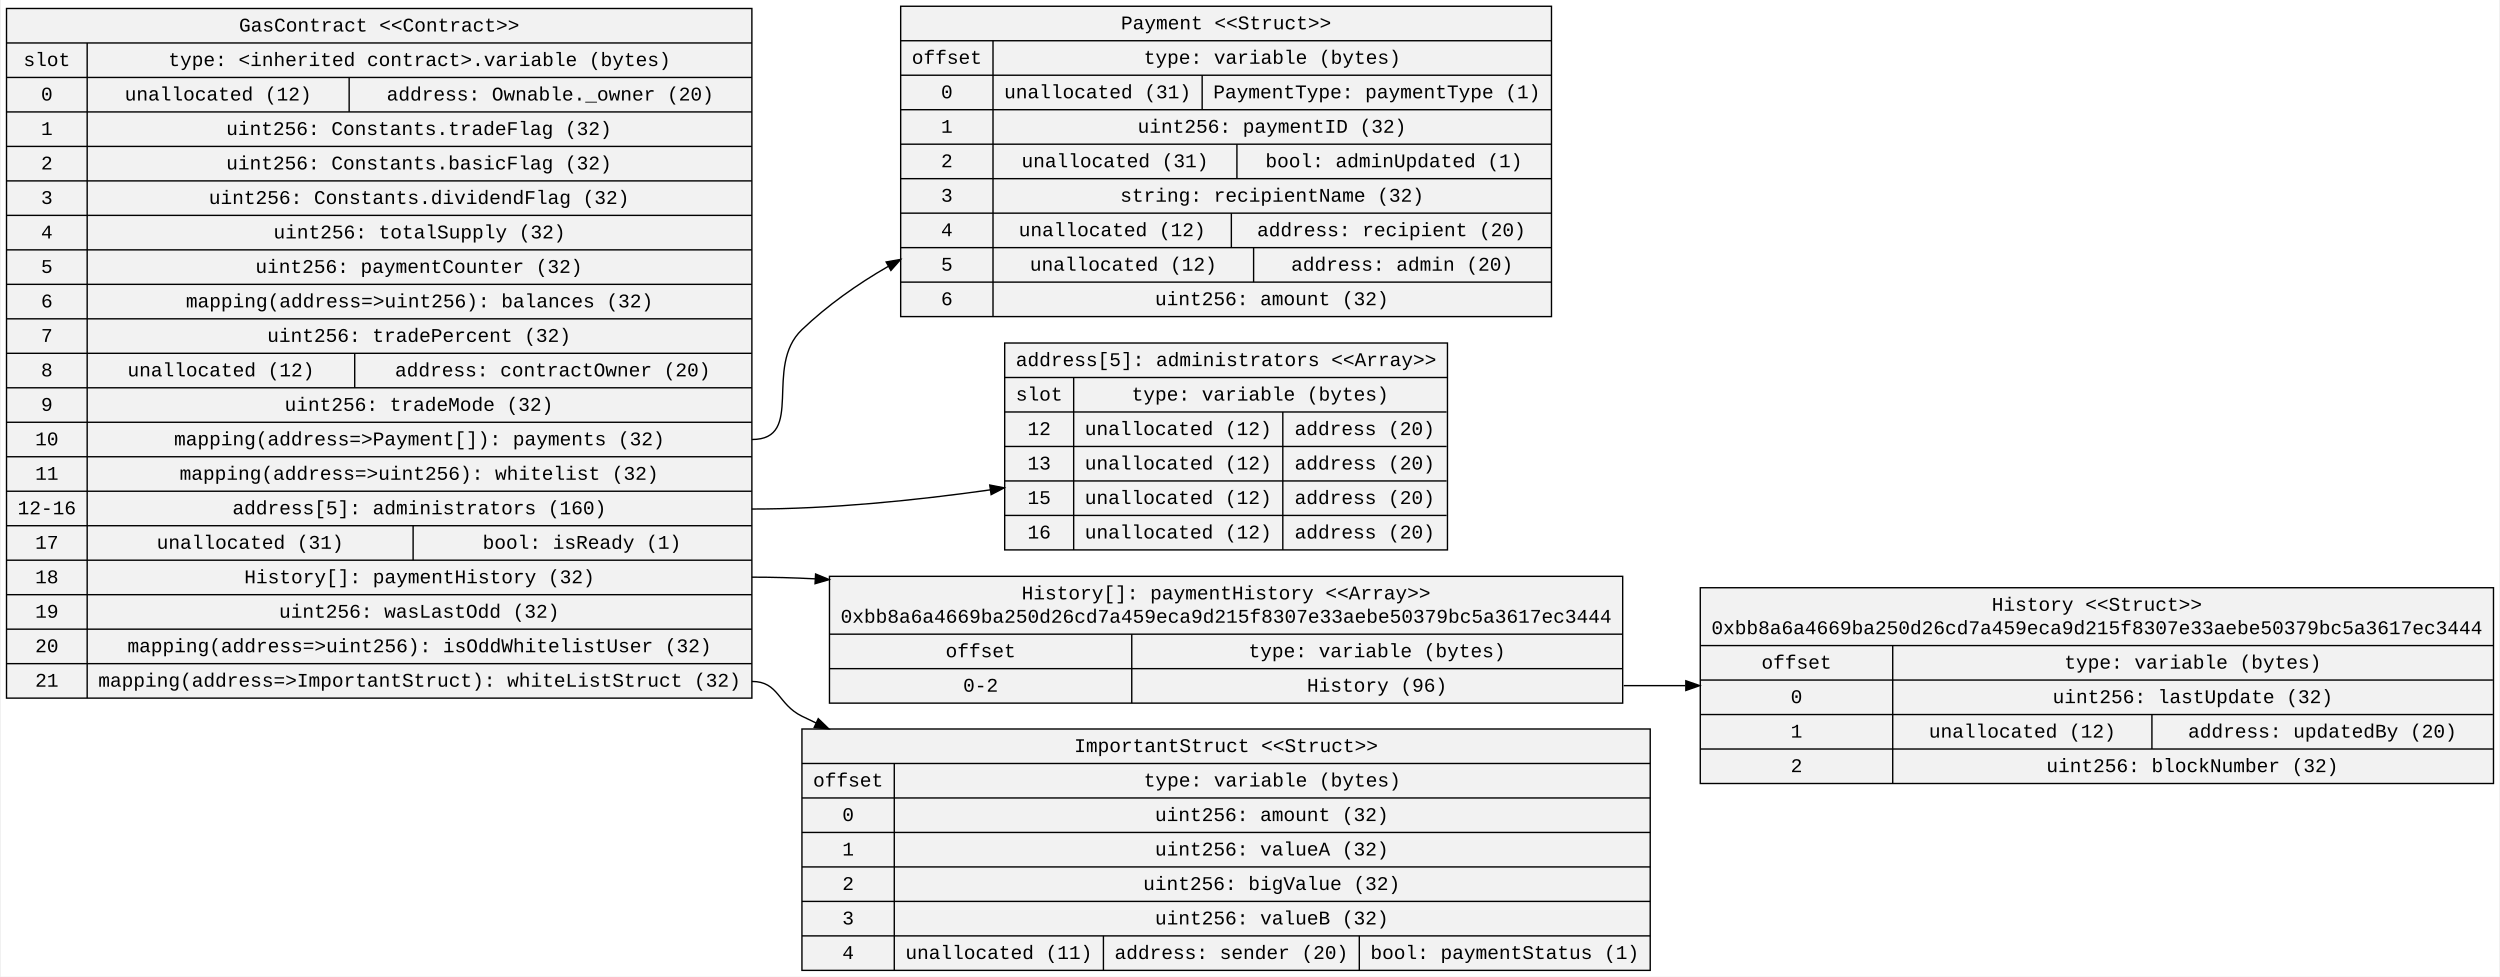
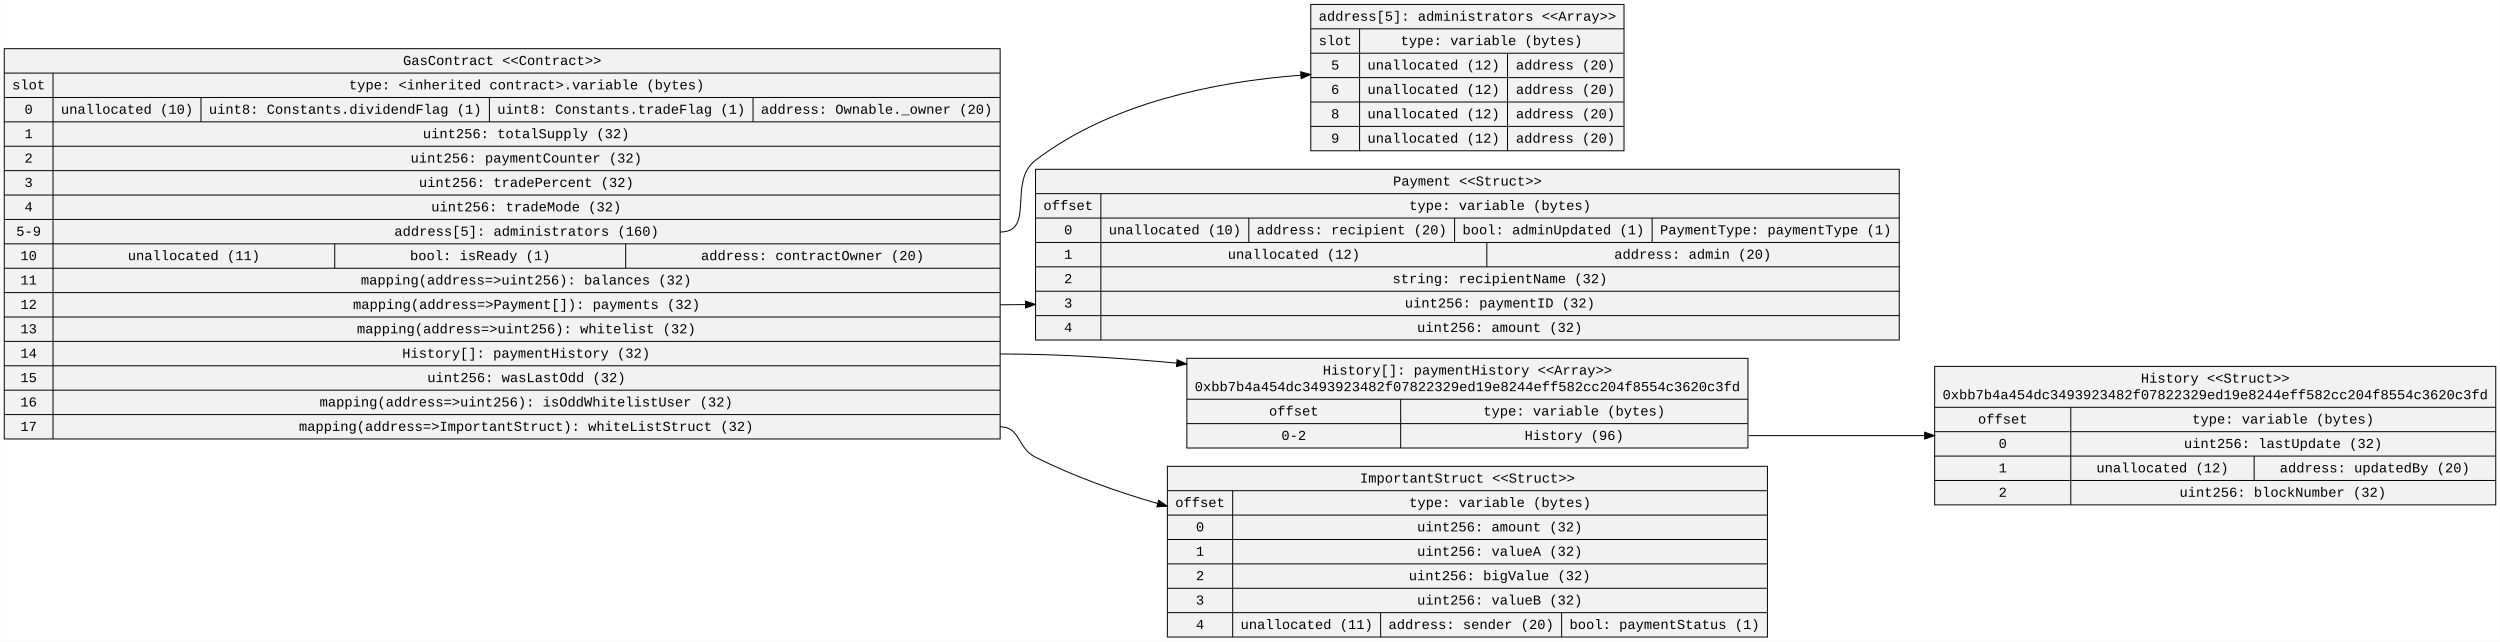
- <svg xmlns="http://www.w3.org/2000/svg" width="1797pt" height="702pt" viewBox="0.00 0.00 1796.66 702.40">
-   <g id="graph0" class="graph" transform="scale(1 1) rotate(0) translate(4 698.4)">
-     <polygon fill="white" stroke="transparent" points="-4,4 -4,-698.4 1792.66,-698.4 1792.66,4 -4,4" />
+ <svg xmlns="http://www.w3.org/2000/svg" width="2541pt" height="652pt" viewBox="0.00 0.00 2541.17 652.20">
+   <g id="graph0" class="graph" transform="scale(1 1) rotate(0) translate(4 648.2)">
+     <polygon fill="white" stroke="transparent" points="-4,4 -4,-648.2 2537.17,-648.2 2537.17,4 -4,4" />
    <g id="node1" class="node">
-       <polygon fill="#f2f2f2" stroke="black" points="0,-196.3 0,-692.3 536.08,-692.3 536.08,-196.3 0,-196.3" />
-       <text text-anchor="middle" x="268.04" y="-675.7" font-family="Courier New" font-size="14.00">GasContract &lt;&lt;Contract&gt;&gt;</text>
-       <polyline fill="none" stroke="black" points="0,-667.5 536.08,-667.5 " />
-       <text text-anchor="middle" x="29" y="-650.9" font-family="Courier New" font-size="14.00">slot</text>
-       <polyline fill="none" stroke="black" points="0,-642.7 58.01,-642.7 " />
-       <text text-anchor="middle" x="29" y="-626.1" font-family="Courier New" font-size="14.00">0</text>
-       <polyline fill="none" stroke="black" points="0,-617.9 58.01,-617.9 " />
-       <text text-anchor="middle" x="29" y="-601.3" font-family="Courier New" font-size="14.00">1</text>
-       <polyline fill="none" stroke="black" points="0,-593.1 58.01,-593.1 " />
-       <text text-anchor="middle" x="29" y="-576.5" font-family="Courier New" font-size="14.00">2</text>
-       <polyline fill="none" stroke="black" points="0,-568.3 58.01,-568.3 " />
-       <text text-anchor="middle" x="29" y="-551.7" font-family="Courier New" font-size="14.00">3</text>
-       <polyline fill="none" stroke="black" points="0,-543.5 58.01,-543.5 " />
-       <text text-anchor="middle" x="29" y="-526.9" font-family="Courier New" font-size="14.00">4</text>
-       <polyline fill="none" stroke="black" points="0,-518.7 58.01,-518.7 " />
-       <text text-anchor="middle" x="29" y="-502.1" font-family="Courier New" font-size="14.00">5</text>
-       <polyline fill="none" stroke="black" points="0,-493.9 58.01,-493.9 " />
-       <text text-anchor="middle" x="29" y="-477.3" font-family="Courier New" font-size="14.00">6</text>
-       <polyline fill="none" stroke="black" points="0,-469.1 58.01,-469.1 " />
-       <text text-anchor="middle" x="29" y="-452.5" font-family="Courier New" font-size="14.00">7</text>
-       <polyline fill="none" stroke="black" points="0,-444.3 58.01,-444.3 " />
-       <text text-anchor="middle" x="29" y="-427.7" font-family="Courier New" font-size="14.00">8</text>
-       <polyline fill="none" stroke="black" points="0,-419.5 58.01,-419.5 " />
-       <text text-anchor="middle" x="29" y="-402.9" font-family="Courier New" font-size="14.00">9</text>
-       <polyline fill="none" stroke="black" points="0,-394.7 58.01,-394.7 " />
-       <text text-anchor="middle" x="29" y="-378.1" font-family="Courier New" font-size="14.00">10</text>
-       <polyline fill="none" stroke="black" points="0,-369.9 58.01,-369.9 " />
-       <text text-anchor="middle" x="29" y="-353.3" font-family="Courier New" font-size="14.00">11</text>
-       <polyline fill="none" stroke="black" points="0,-345.1 58.01,-345.1 " />
-       <text text-anchor="middle" x="29" y="-328.5" font-family="Courier New" font-size="14.00">12-16</text>
-       <polyline fill="none" stroke="black" points="0,-320.3 58.01,-320.3 " />
-       <text text-anchor="middle" x="29" y="-303.7" font-family="Courier New" font-size="14.00">17</text>
-       <polyline fill="none" stroke="black" points="0,-295.5 58.01,-295.5 " />
-       <text text-anchor="middle" x="29" y="-278.9" font-family="Courier New" font-size="14.00">18</text>
-       <polyline fill="none" stroke="black" points="0,-270.7 58.01,-270.7 " />
-       <text text-anchor="middle" x="29" y="-254.1" font-family="Courier New" font-size="14.00">19</text>
-       <polyline fill="none" stroke="black" points="0,-245.9 58.01,-245.9 " />
-       <text text-anchor="middle" x="29" y="-229.3" font-family="Courier New" font-size="14.00">20</text>
-       <polyline fill="none" stroke="black" points="0,-221.1 58.01,-221.1 " />
-       <text text-anchor="middle" x="29" y="-204.5" font-family="Courier New" font-size="14.00">21</text>
-       <polyline fill="none" stroke="black" points="58.01,-196.3 58.01,-667.5 " />
-       <text text-anchor="middle" x="297.04" y="-650.9" font-family="Courier New" font-size="14.00">type: &lt;inherited contract&gt;.variable (bytes)</text>
-       <polyline fill="none" stroke="black" points="58.01,-642.7 536.08,-642.7 " />
-       <text text-anchor="middle" x="152.22" y="-626.1" font-family="Courier New" font-size="14.00">unallocated (12)</text>
-       <polyline fill="none" stroke="black" points="246.43,-617.9 246.43,-642.7 " />
-       <text text-anchor="middle" x="391.05" y="-626.1" font-family="Courier New" font-size="14.00">address: Ownable._owner (20)</text>
-       <polyline fill="none" stroke="black" points="58.01,-617.9 536.08,-617.9 " />
-       <text text-anchor="middle" x="296.63" y="-601.3" font-family="Courier New" font-size="14.00">uint256: Constants.tradeFlag (32)</text>
-       <polyline fill="none" stroke="black" points="58.01,-593.1 536.08,-593.1 " />
-       <text text-anchor="middle" x="296.63" y="-576.5" font-family="Courier New" font-size="14.00">uint256: Constants.basicFlag (32)</text>
-       <polyline fill="none" stroke="black" points="58.01,-568.3 536.08,-568.3 " />
-       <text text-anchor="middle" x="296.73" y="-551.7" font-family="Courier New" font-size="14.00">uint256: Constants.dividendFlag (32)</text>
-       <polyline fill="none" stroke="black" points="58.01,-543.5 536.08,-543.5 " />
-       <text text-anchor="middle" x="297.02" y="-526.9" font-family="Courier New" font-size="14.00">uint256: totalSupply (32)</text>
-       <polyline fill="none" stroke="black" points="58.01,-518.7 536.08,-518.7 " />
-       <text text-anchor="middle" x="296.63" y="-502.1" font-family="Courier New" font-size="14.00">uint256: paymentCounter (32)</text>
-       <polyline fill="none" stroke="black" points="58.01,-493.9 536.08,-493.9 " />
-       <text text-anchor="middle" x="297.03" y="-477.3" font-family="Courier New" font-size="14.00">mapping(address=&gt;uint256): balances (32)</text>
-       <polyline fill="none" stroke="black" points="58.01,-469.1 536.08,-469.1 " />
-       <text text-anchor="middle" x="296.72" y="-452.5" font-family="Courier New" font-size="14.00">uint256: tradePercent (32)</text>
-       <polyline fill="none" stroke="black" points="58.01,-444.3 536.08,-444.3 " />
-       <text text-anchor="middle" x="154.22" y="-427.7" font-family="Courier New" font-size="14.00">unallocated (12)</text>
-       <polyline fill="none" stroke="black" points="250.43,-419.5 250.43,-444.3 " />
-       <text text-anchor="middle" x="392.85" y="-427.7" font-family="Courier New" font-size="14.00">address: contractOwner (20)</text>
-       <polyline fill="none" stroke="black" points="58.01,-419.5 536.08,-419.5 " />
-       <text text-anchor="middle" x="296.62" y="-402.9" font-family="Courier New" font-size="14.00">uint256: tradeMode (32)</text>
-       <polyline fill="none" stroke="black" points="58.01,-394.7 536.08,-394.7 " />
-       <text text-anchor="middle" x="296.94" y="-378.1" font-family="Courier New" font-size="14.00">mapping(address=&gt;Payment[]): payments (32)</text>
-       <polyline fill="none" stroke="black" points="58.01,-369.9 536.08,-369.9 " />
-       <text text-anchor="middle" x="296.73" y="-353.3" font-family="Courier New" font-size="14.00">mapping(address=&gt;uint256): whitelist (32)</text>
-       <polyline fill="none" stroke="black" points="58.01,-345.1 536.08,-345.1 " />
-       <text text-anchor="middle" x="296.93" y="-328.5" font-family="Courier New" font-size="14.00">address[5]: administrators (160)</text>
-       <polyline fill="none" stroke="black" points="58.01,-320.3 536.08,-320.3 " />
-       <text text-anchor="middle" x="175.22" y="-303.7" font-family="Courier New" font-size="14.00">unallocated (31)</text>
-       <polyline fill="none" stroke="black" points="292.43,-295.5 292.43,-320.3 " />
-       <text text-anchor="middle" x="413.84" y="-303.7" font-family="Courier New" font-size="14.00">bool: isReady (1)</text>
-       <polyline fill="none" stroke="black" points="58.01,-295.5 536.08,-295.5 " />
-       <text text-anchor="middle" x="297.03" y="-278.9" font-family="Courier New" font-size="14.00">History[]: paymentHistory (32)</text>
-       <polyline fill="none" stroke="black" points="58.01,-270.7 536.08,-270.7 " />
-       <text text-anchor="middle" x="296.82" y="-254.1" font-family="Courier New" font-size="14.00">uint256: wasLastOdd (32)</text>
-       <polyline fill="none" stroke="black" points="58.01,-245.9 536.08,-245.9 " />
-       <text text-anchor="middle" x="297.04" y="-229.3" font-family="Courier New" font-size="14.00">mapping(address=&gt;uint256): isOddWhitelistUser (32)</text>
-       <polyline fill="none" stroke="black" points="58.01,-221.1 536.08,-221.1 " />
-       <text text-anchor="middle" x="297.04" y="-204.5" font-family="Courier New" font-size="14.00">mapping(address=&gt;ImportantStruct): whiteListStruct (32)</text>
+       <polygon fill="#f2f2f2" stroke="black" points="0,-201.9 0,-598.7 1012.55,-598.7 1012.55,-201.9 0,-201.9" />
+       <text text-anchor="middle" x="506.28" y="-582.1" font-family="Courier New" font-size="14.00">GasContract &lt;&lt;Contract&gt;&gt;</text>
+       <polyline fill="none" stroke="black" points="0,-573.9 1012.55,-573.9 " />
+       <text text-anchor="middle" x="24.8" y="-557.3" font-family="Courier New" font-size="14.00">slot</text>
+       <polyline fill="none" stroke="black" points="0,-549.1 49.61,-549.1 " />
+       <text text-anchor="middle" x="24.8" y="-532.5" font-family="Courier New" font-size="14.00">0</text>
+       <polyline fill="none" stroke="black" points="0,-524.3 49.61,-524.3 " />
+       <text text-anchor="middle" x="24.8" y="-507.7" font-family="Courier New" font-size="14.00">1</text>
+       <polyline fill="none" stroke="black" points="0,-499.5 49.61,-499.5 " />
+       <text text-anchor="middle" x="24.8" y="-482.9" font-family="Courier New" font-size="14.00">2</text>
+       <polyline fill="none" stroke="black" points="0,-474.7 49.61,-474.7 " />
+       <text text-anchor="middle" x="24.8" y="-458.1" font-family="Courier New" font-size="14.00">3</text>
+       <polyline fill="none" stroke="black" points="0,-449.9 49.61,-449.9 " />
+       <text text-anchor="middle" x="24.8" y="-433.3" font-family="Courier New" font-size="14.00">4</text>
+       <polyline fill="none" stroke="black" points="0,-425.1 49.61,-425.1 " />
+       <text text-anchor="middle" x="24.8" y="-408.5" font-family="Courier New" font-size="14.00">5-9</text>
+       <polyline fill="none" stroke="black" points="0,-400.3 49.61,-400.3 " />
+       <text text-anchor="middle" x="24.8" y="-383.7" font-family="Courier New" font-size="14.00">10</text>
+       <polyline fill="none" stroke="black" points="0,-375.5 49.61,-375.5 " />
+       <text text-anchor="middle" x="24.8" y="-358.9" font-family="Courier New" font-size="14.00">11</text>
+       <polyline fill="none" stroke="black" points="0,-350.7 49.61,-350.7 " />
+       <text text-anchor="middle" x="24.8" y="-334.1" font-family="Courier New" font-size="14.00">12</text>
+       <polyline fill="none" stroke="black" points="0,-325.9 49.61,-325.9 " />
+       <text text-anchor="middle" x="24.8" y="-309.3" font-family="Courier New" font-size="14.00">13</text>
+       <polyline fill="none" stroke="black" points="0,-301.1 49.61,-301.1 " />
+       <text text-anchor="middle" x="24.8" y="-284.5" font-family="Courier New" font-size="14.00">14</text>
+       <polyline fill="none" stroke="black" points="0,-276.3 49.61,-276.3 " />
+       <text text-anchor="middle" x="24.8" y="-259.7" font-family="Courier New" font-size="14.00">15</text>
+       <polyline fill="none" stroke="black" points="0,-251.5 49.61,-251.5 " />
+       <text text-anchor="middle" x="24.8" y="-234.9" font-family="Courier New" font-size="14.00">16</text>
+       <polyline fill="none" stroke="black" points="0,-226.7 49.61,-226.7 " />
+       <text text-anchor="middle" x="24.8" y="-210.1" font-family="Courier New" font-size="14.00">17</text>
+       <polyline fill="none" stroke="black" points="49.61,-201.9 49.61,-573.9 " />
+       <text text-anchor="middle" x="531.08" y="-557.3" font-family="Courier New" font-size="14.00">type: &lt;inherited contract&gt;.variable (bytes)</text>
+       <polyline fill="none" stroke="black" points="49.61,-549.1 1012.55,-549.1 " />
+       <text text-anchor="middle" x="124.82" y="-532.5" font-family="Courier New" font-size="14.00">unallocated (10)</text>
+       <polyline fill="none" stroke="black" points="200.03,-524.3 200.03,-549.1 " />
+       <text text-anchor="middle" x="346.65" y="-532.5" font-family="Courier New" font-size="14.00">uint8: Constants.dividendFlag (1)</text>
+       <polyline fill="none" stroke="black" points="493.27,-524.3 493.27,-549.1 " />
+       <text text-anchor="middle" x="627.29" y="-532.5" font-family="Courier New" font-size="14.00">uint8: Constants.tradeFlag (1)</text>
+       <polyline fill="none" stroke="black" points="761.31,-524.3 761.31,-549.1 " />
+       <text text-anchor="middle" x="886.93" y="-532.5" font-family="Courier New" font-size="14.00">address: Ownable._owner (20)</text>
+       <polyline fill="none" stroke="black" points="49.61,-524.3 1012.55,-524.3 " />
+       <text text-anchor="middle" x="530.62" y="-507.7" font-family="Courier New" font-size="14.00">uint256: totalSupply (32)</text>
+       <polyline fill="none" stroke="black" points="49.61,-499.5 1012.55,-499.5 " />
+       <text text-anchor="middle" x="530.72" y="-482.9" font-family="Courier New" font-size="14.00">uint256: paymentCounter (32)</text>
+       <polyline fill="none" stroke="black" points="49.61,-474.7 1012.55,-474.7 " />
+       <text text-anchor="middle" x="530.82" y="-458.1" font-family="Courier New" font-size="14.00">uint256: tradePercent (32)</text>
+       <polyline fill="none" stroke="black" points="49.61,-449.9 1012.55,-449.9 " />
+       <text text-anchor="middle" x="530.72" y="-433.3" font-family="Courier New" font-size="14.00">uint256: tradeMode (32)</text>
+       <polyline fill="none" stroke="black" points="49.61,-425.1 1012.55,-425.1 " />
+       <text text-anchor="middle" x="531.03" y="-408.5" font-family="Courier New" font-size="14.00">address[5]: administrators (160)</text>
+       <polyline fill="none" stroke="black" points="49.61,-400.3 1012.55,-400.3 " />
+       <text text-anchor="middle" x="192.82" y="-383.7" font-family="Courier New" font-size="14.00">unallocated (11)</text>
+       <polyline fill="none" stroke="black" points="336.03,-375.5 336.03,-400.3 " />
+       <text text-anchor="middle" x="483.94" y="-383.7" font-family="Courier New" font-size="14.00">bool: isReady (1)</text>
+       <polyline fill="none" stroke="black" points="631.85,-375.5 631.85,-400.3 " />
+       <text text-anchor="middle" x="821.77" y="-383.7" font-family="Courier New" font-size="14.00">address: contractOwner (20)</text>
+       <polyline fill="none" stroke="black" points="49.61,-375.5 1012.55,-375.5 " />
+       <text text-anchor="middle" x="530.63" y="-358.9" font-family="Courier New" font-size="14.00">mapping(address=&gt;uint256): balances (32)</text>
+       <polyline fill="none" stroke="black" points="49.61,-350.7 1012.55,-350.7 " />
+       <text text-anchor="middle" x="531.03" y="-334.1" font-family="Courier New" font-size="14.00">mapping(address=&gt;Payment[]): payments (32)</text>
+       <polyline fill="none" stroke="black" points="49.61,-325.9 1012.55,-325.9 " />
+       <text text-anchor="middle" x="530.83" y="-309.3" font-family="Courier New" font-size="14.00">mapping(address=&gt;uint256): whitelist (32)</text>
+       <polyline fill="none" stroke="black" points="49.61,-301.1 1012.55,-301.1 " />
+       <text text-anchor="middle" x="530.63" y="-284.5" font-family="Courier New" font-size="14.00">History[]: paymentHistory (32)</text>
+       <polyline fill="none" stroke="black" points="49.61,-276.3 1012.55,-276.3 " />
+       <text text-anchor="middle" x="530.92" y="-259.7" font-family="Courier New" font-size="14.00">uint256: wasLastOdd (32)</text>
+       <polyline fill="none" stroke="black" points="49.61,-251.5 1012.55,-251.5 " />
+       <text text-anchor="middle" x="530.64" y="-234.9" font-family="Courier New" font-size="14.00">mapping(address=&gt;uint256): isOddWhitelistUser (32)</text>
+       <polyline fill="none" stroke="black" points="49.61,-226.7 1012.55,-226.7 " />
+       <text text-anchor="middle" x="530.64" y="-210.1" font-family="Courier New" font-size="14.00">mapping(address=&gt;ImportantStruct): whiteListStruct (32)</text>
    </g>
    <g id="node2" class="node">
-       <polygon fill="#f2f2f2" stroke="black" points="643.09,-470.7 643.09,-693.9 1111.16,-693.9 1111.16,-470.7 643.09,-470.7" />
-       <text text-anchor="middle" x="877.13" y="-677.3" font-family="Courier New" font-size="14.00">Payment &lt;&lt;Struct&gt;&gt;</text>
-       <polyline fill="none" stroke="black" points="643.09,-669.1 1111.16,-669.1 " />
-       <text text-anchor="middle" x="676.3" y="-652.5" font-family="Courier New" font-size="14.00">offset</text>
-       <polyline fill="none" stroke="black" points="643.09,-644.3 709.5,-644.3 " />
-       <text text-anchor="middle" x="676.3" y="-627.7" font-family="Courier New" font-size="14.00">0</text>
-       <polyline fill="none" stroke="black" points="643.09,-619.5 709.5,-619.5 " />
-       <text text-anchor="middle" x="676.3" y="-602.9" font-family="Courier New" font-size="14.00">1</text>
-       <polyline fill="none" stroke="black" points="643.09,-594.7 709.5,-594.7 " />
-       <text text-anchor="middle" x="676.3" y="-578.1" font-family="Courier New" font-size="14.00">2</text>
-       <polyline fill="none" stroke="black" points="643.09,-569.9 709.5,-569.9 " />
-       <text text-anchor="middle" x="676.3" y="-553.3" font-family="Courier New" font-size="14.00">3</text>
-       <polyline fill="none" stroke="black" points="643.09,-545.1 709.5,-545.1 " />
-       <text text-anchor="middle" x="676.3" y="-528.5" font-family="Courier New" font-size="14.00">4</text>
-       <polyline fill="none" stroke="black" points="643.09,-520.3 709.5,-520.3 " />
-       <text text-anchor="middle" x="676.3" y="-503.7" font-family="Courier New" font-size="14.00">5</text>
-       <polyline fill="none" stroke="black" points="643.09,-495.5 709.5,-495.5 " />
-       <text text-anchor="middle" x="676.3" y="-478.9" font-family="Courier New" font-size="14.00">6</text>
-       <polyline fill="none" stroke="black" points="709.5,-470.7 709.5,-669.1 " />
-       <text text-anchor="middle" x="910.33" y="-652.5" font-family="Courier New" font-size="14.00">type: variable (bytes)</text>
-       <polyline fill="none" stroke="black" points="709.5,-644.3 1111.16,-644.3 " />
-       <text text-anchor="middle" x="784.71" y="-627.7" font-family="Courier New" font-size="14.00">unallocated (31)</text>
-       <polyline fill="none" stroke="black" points="859.92,-619.5 859.92,-644.3 " />
-       <text text-anchor="middle" x="985.54" y="-627.7" font-family="Courier New" font-size="14.00">PaymentType: paymentType (1)</text>
-       <polyline fill="none" stroke="black" points="709.5,-619.5 1111.16,-619.5 " />
-       <text text-anchor="middle" x="910.12" y="-602.9" font-family="Courier New" font-size="14.00">uint256: paymentID (32)</text>
-       <polyline fill="none" stroke="black" points="709.5,-594.7 1111.16,-594.7 " />
-       <text text-anchor="middle" x="797.21" y="-578.1" font-family="Courier New" font-size="14.00">unallocated (31)</text>
-       <polyline fill="none" stroke="black" points="884.92,-569.9 884.92,-594.7 " />
-       <text text-anchor="middle" x="997.84" y="-578.1" font-family="Courier New" font-size="14.00">bool: adminUpdated (1)</text>
-       <polyline fill="none" stroke="black" points="709.5,-569.9 1111.16,-569.9 " />
-       <text text-anchor="middle" x="910.22" y="-553.3" font-family="Courier New" font-size="14.00">string: recipientName (32)</text>
-       <polyline fill="none" stroke="black" points="709.5,-545.1 1111.16,-545.1 " />
-       <text text-anchor="middle" x="795.21" y="-528.5" font-family="Courier New" font-size="14.00">unallocated (12)</text>
-       <polyline fill="none" stroke="black" points="880.92,-520.3 880.92,-545.1 " />
-       <text text-anchor="middle" x="996.04" y="-528.5" font-family="Courier New" font-size="14.00">address: recipient (20)</text>
-       <polyline fill="none" stroke="black" points="709.5,-520.3 1111.16,-520.3 " />
-       <text text-anchor="middle" x="803.21" y="-503.7" font-family="Courier New" font-size="14.00">unallocated (12)</text>
-       <polyline fill="none" stroke="black" points="896.92,-495.5 896.92,-520.3 " />
-       <text text-anchor="middle" x="1003.74" y="-503.7" font-family="Courier New" font-size="14.00">address: admin (20)</text>
-       <polyline fill="none" stroke="black" points="709.5,-495.5 1111.16,-495.5 " />
-       <text text-anchor="middle" x="910.01" y="-478.9" font-family="Courier New" font-size="14.00">uint256: amount (32)</text>
+       <polygon fill="#f2f2f2" stroke="black" points="1328.39,-494.9 1328.39,-643.7 1646.84,-643.7 1646.84,-494.9 1328.39,-494.9" />
+       <text text-anchor="middle" x="1487.62" y="-627.1" font-family="Courier New" font-size="14.00">address[5]: administrators &lt;&lt;Array&gt;&gt;</text>
+       <polyline fill="none" stroke="black" points="1328.39,-618.9 1646.84,-618.9 " />
+       <text text-anchor="middle" x="1353.19" y="-602.3" font-family="Courier New" font-size="14.00">slot</text>
+       <polyline fill="none" stroke="black" points="1328.39,-594.1 1378,-594.1 " />
+       <text text-anchor="middle" x="1353.19" y="-577.5" font-family="Courier New" font-size="14.00">5</text>
+       <polyline fill="none" stroke="black" points="1328.39,-569.3 1378,-569.3 " />
+       <text text-anchor="middle" x="1353.19" y="-552.7" font-family="Courier New" font-size="14.00">6</text>
+       <polyline fill="none" stroke="black" points="1328.39,-544.5 1378,-544.5 " />
+       <text text-anchor="middle" x="1353.19" y="-527.9" font-family="Courier New" font-size="14.00">8</text>
+       <polyline fill="none" stroke="black" points="1328.39,-519.7 1378,-519.7 " />
+       <text text-anchor="middle" x="1353.19" y="-503.1" font-family="Courier New" font-size="14.00">9</text>
+       <polyline fill="none" stroke="black" points="1378,-494.9 1378,-618.9 " />
+       <text text-anchor="middle" x="1512.12" y="-602.3" font-family="Courier New" font-size="14.00">type: variable (bytes)</text>
+       <polyline fill="none" stroke="black" points="1378,-594.1 1646.24,-594.1 " />
+       <text text-anchor="middle" x="1453.21" y="-577.5" font-family="Courier New" font-size="14.00">unallocated (12)</text>
+       <polyline fill="none" stroke="black" points="1528.42,-569.3 1528.42,-594.1 " />
+       <text text-anchor="middle" x="1587.33" y="-577.5" font-family="Courier New" font-size="14.00">address (20)</text>
+       <polyline fill="none" stroke="black" points="1378,-569.3 1646.24,-569.3 " />
+       <text text-anchor="middle" x="1453.21" y="-552.7" font-family="Courier New" font-size="14.00">unallocated (12)</text>
+       <polyline fill="none" stroke="black" points="1528.42,-544.5 1528.42,-569.3 " />
+       <text text-anchor="middle" x="1587.33" y="-552.7" font-family="Courier New" font-size="14.00">address (20)</text>
+       <polyline fill="none" stroke="black" points="1378,-544.5 1646.24,-544.5 " />
+       <text text-anchor="middle" x="1453.21" y="-527.9" font-family="Courier New" font-size="14.00">unallocated (12)</text>
+       <polyline fill="none" stroke="black" points="1528.42,-519.7 1528.42,-544.5 " />
+       <text text-anchor="middle" x="1587.33" y="-527.9" font-family="Courier New" font-size="14.00">address (20)</text>
+       <polyline fill="none" stroke="black" points="1378,-519.7 1646.24,-519.7 " />
+       <text text-anchor="middle" x="1453.21" y="-503.1" font-family="Courier New" font-size="14.00">unallocated (12)</text>
+       <polyline fill="none" stroke="black" points="1528.42,-494.9 1528.42,-519.7 " />
+       <text text-anchor="middle" x="1587.33" y="-503.1" font-family="Courier New" font-size="14.00">address (20)</text>
    </g>
    <g id="edge1" class="edge">
-       <path fill="none" stroke="black" d="M536.08,-382.3C574.67,-382.3 544.14,-434.69 572.08,-461.3 590.42,-478.77 611.6,-493.82 634.06,-506.77" />
-       <polygon fill="black" stroke="black" points="632.64,-509.98 643.07,-511.82 636.06,-503.88 632.64,-509.98" />
+       <path fill="none" stroke="black" d="M1012.55,-412.3C1048.73,-412.3 1019.78,-463.38 1048.55,-485.3 1124.92,-543.48 1230.05,-565.01 1318.18,-571.74" />
+       <polygon fill="black" stroke="black" points="1318.07,-575.24 1328.3,-572.46 1318.57,-568.26 1318.07,-575.24" />
    </g>
    <g id="node3" class="node">
-       <polygon fill="#f2f2f2" stroke="black" points="717.9,-302.9 717.9,-451.7 1036.35,-451.7 1036.35,-302.9 717.9,-302.9" />
-       <text text-anchor="middle" x="877.13" y="-435.1" font-family="Courier New" font-size="14.00">address[5]: administrators &lt;&lt;Array&gt;&gt;</text>
-       <polyline fill="none" stroke="black" points="717.9,-426.9 1036.35,-426.9 " />
-       <text text-anchor="middle" x="742.7" y="-410.3" font-family="Courier New" font-size="14.00">slot</text>
-       <polyline fill="none" stroke="black" points="717.9,-402.1 767.51,-402.1 " />
-       <text text-anchor="middle" x="742.7" y="-385.5" font-family="Courier New" font-size="14.00">12</text>
-       <polyline fill="none" stroke="black" points="717.9,-377.3 767.51,-377.3 " />
-       <text text-anchor="middle" x="742.7" y="-360.7" font-family="Courier New" font-size="14.00">13</text>
-       <polyline fill="none" stroke="black" points="717.9,-352.5 767.51,-352.5 " />
-       <text text-anchor="middle" x="742.7" y="-335.9" font-family="Courier New" font-size="14.00">15</text>
-       <polyline fill="none" stroke="black" points="717.9,-327.7 767.51,-327.7 " />
-       <text text-anchor="middle" x="742.7" y="-311.1" font-family="Courier New" font-size="14.00">16</text>
-       <polyline fill="none" stroke="black" points="767.51,-302.9 767.51,-426.9 " />
-       <text text-anchor="middle" x="901.63" y="-410.3" font-family="Courier New" font-size="14.00">type: variable (bytes)</text>
-       <polyline fill="none" stroke="black" points="767.51,-402.1 1035.75,-402.1 " />
-       <text text-anchor="middle" x="842.72" y="-385.5" font-family="Courier New" font-size="14.00">unallocated (12)</text>
-       <polyline fill="none" stroke="black" points="917.93,-377.3 917.93,-402.1 " />
-       <text text-anchor="middle" x="976.84" y="-385.5" font-family="Courier New" font-size="14.00">address (20)</text>
-       <polyline fill="none" stroke="black" points="767.51,-377.3 1035.75,-377.3 " />
-       <text text-anchor="middle" x="842.72" y="-360.7" font-family="Courier New" font-size="14.00">unallocated (12)</text>
-       <polyline fill="none" stroke="black" points="917.93,-352.5 917.93,-377.3 " />
-       <text text-anchor="middle" x="976.84" y="-360.7" font-family="Courier New" font-size="14.00">address (20)</text>
-       <polyline fill="none" stroke="black" points="767.51,-352.5 1035.75,-352.5 " />
-       <text text-anchor="middle" x="842.72" y="-335.9" font-family="Courier New" font-size="14.00">unallocated (12)</text>
-       <polyline fill="none" stroke="black" points="917.93,-327.7 917.93,-352.5 " />
-       <text text-anchor="middle" x="976.84" y="-335.9" font-family="Courier New" font-size="14.00">address (20)</text>
-       <polyline fill="none" stroke="black" points="767.51,-327.7 1035.75,-327.7 " />
-       <text text-anchor="middle" x="842.72" y="-311.1" font-family="Courier New" font-size="14.00">unallocated (12)</text>
-       <polyline fill="none" stroke="black" points="917.93,-302.9 917.93,-327.7 " />
-       <text text-anchor="middle" x="976.84" y="-311.1" font-family="Courier New" font-size="14.00">address (20)</text>
+       <polygon fill="#f2f2f2" stroke="black" points="1048.55,-302.5 1048.55,-476.1 1926.68,-476.1 1926.68,-302.5 1048.55,-302.5" />
+       <text text-anchor="middle" x="1487.62" y="-459.5" font-family="Courier New" font-size="14.00">Payment &lt;&lt;Struct&gt;&gt;</text>
+       <polyline fill="none" stroke="black" points="1048.55,-451.3 1926.68,-451.3 " />
+       <text text-anchor="middle" x="1081.76" y="-434.7" font-family="Courier New" font-size="14.00">offset</text>
+       <polyline fill="none" stroke="black" points="1048.55,-426.5 1114.96,-426.5 " />
+       <text text-anchor="middle" x="1081.76" y="-409.9" font-family="Courier New" font-size="14.00">0</text>
+       <polyline fill="none" stroke="black" points="1048.55,-401.7 1114.96,-401.7 " />
+       <text text-anchor="middle" x="1081.76" y="-385.1" font-family="Courier New" font-size="14.00">1</text>
+       <polyline fill="none" stroke="black" points="1048.55,-376.9 1114.96,-376.9 " />
+       <text text-anchor="middle" x="1081.76" y="-360.3" font-family="Courier New" font-size="14.00">2</text>
+       <polyline fill="none" stroke="black" points="1048.55,-352.1 1114.96,-352.1 " />
+       <text text-anchor="middle" x="1081.76" y="-335.5" font-family="Courier New" font-size="14.00">3</text>
+       <polyline fill="none" stroke="black" points="1048.55,-327.3 1114.96,-327.3 " />
+       <text text-anchor="middle" x="1081.76" y="-310.7" font-family="Courier New" font-size="14.00">4</text>
+       <polyline fill="none" stroke="black" points="1114.96,-302.5 1114.96,-451.3 " />
+       <text text-anchor="middle" x="1520.82" y="-434.7" font-family="Courier New" font-size="14.00">type: variable (bytes)</text>
+       <polyline fill="none" stroke="black" points="1114.96,-426.5 1926.68,-426.5 " />
+       <text text-anchor="middle" x="1190.17" y="-409.9" font-family="Courier New" font-size="14.00">unallocated (10)</text>
+       <polyline fill="none" stroke="black" points="1265.38,-401.7 1265.38,-426.5 " />
+       <text text-anchor="middle" x="1370" y="-409.9" font-family="Courier New" font-size="14.00">address: recipient (20)</text>
+       <polyline fill="none" stroke="black" points="1474.61,-401.7 1474.61,-426.5 " />
+       <text text-anchor="middle" x="1575.03" y="-409.9" font-family="Courier New" font-size="14.00">bool: adminUpdated (1)</text>
+       <polyline fill="none" stroke="black" points="1675.44,-401.7 1675.44,-426.5 " />
+       <text text-anchor="middle" x="1801.06" y="-409.9" font-family="Courier New" font-size="14.00">PaymentType: paymentType (1)</text>
+       <polyline fill="none" stroke="black" points="1114.96,-401.7 1926.68,-401.7 " />
+       <text text-anchor="middle" x="1311.17" y="-385.1" font-family="Courier New" font-size="14.00">unallocated (12)</text>
+       <polyline fill="none" stroke="black" points="1507.38,-376.9 1507.38,-401.7 " />
+       <text text-anchor="middle" x="1716.69" y="-385.1" font-family="Courier New" font-size="14.00">address: admin (20)</text>
+       <polyline fill="none" stroke="black" points="1114.96,-376.9 1926.68,-376.9 " />
+       <text text-anchor="middle" x="1520.68" y="-360.3" font-family="Courier New" font-size="14.00">string: recipientName (32)</text>
+       <polyline fill="none" stroke="black" points="1114.96,-352.1 1926.68,-352.1 " />
+       <text text-anchor="middle" x="1520.58" y="-335.5" font-family="Courier New" font-size="14.00">uint256: paymentID (32)</text>
+       <polyline fill="none" stroke="black" points="1114.96,-327.3 1926.68,-327.3 " />
+       <text text-anchor="middle" x="1520.47" y="-310.7" font-family="Courier New" font-size="14.00">uint256: amount (32)</text>
    </g>
    <g id="edge2" class="edge">
-       <path fill="none" stroke="black" d="M536.08,-332.3C592.14,-332.3 652.96,-338.39 707.45,-346.08" />
-       <polygon fill="black" stroke="black" points="707.15,-349.57 717.55,-347.53 708.15,-342.65 707.15,-349.57" />
+       <path fill="none" stroke="black" d="M1012.55,-338.3C1021.03,-338.3 1029.59,-338.38 1038.21,-338.54" />
+       <polygon fill="black" stroke="black" points="1038.28,-342.04 1048.35,-338.76 1038.43,-335.04 1038.28,-342.04" />
    </g>
    <g id="node5" class="node">
-       <polygon fill="#f2f2f2" stroke="black" points="591.88,-192.7 591.88,-283.9 1162.37,-283.9 1162.37,-192.7 591.88,-192.7" />
-       <text text-anchor="middle" x="877.13" y="-267.3" font-family="Courier New" font-size="14.00">History[]: paymentHistory &lt;&lt;Array&gt;&gt;</text>
-       <text text-anchor="middle" x="877.13" y="-250.5" font-family="Courier New" font-size="14.00">0xbb8a6a4669ba250d26cd7a459eca9d215f8307e33aebe50379bc5a3617ec3444</text>
-       <polyline fill="none" stroke="black" points="591.88,-242.3 1162.37,-242.3 " />
-       <text text-anchor="middle" x="700.59" y="-225.7" font-family="Courier New" font-size="14.00">offset</text>
-       <polyline fill="none" stroke="black" points="591.88,-217.5 809.29,-217.5 " />
-       <text text-anchor="middle" x="700.59" y="-200.9" font-family="Courier New" font-size="14.00">0-2</text>
-       <polyline fill="none" stroke="black" points="809.29,-192.7 809.29,-242.3 " />
-       <text text-anchor="middle" x="985.7" y="-225.7" font-family="Courier New" font-size="14.00">type: variable (bytes)</text>
-       <polyline fill="none" stroke="black" points="809.29,-217.5 1162.12,-217.5 " />
-       <text text-anchor="middle" x="985.7" y="-200.9" font-family="Courier New" font-size="14.00">History (96)</text>
+       <polygon fill="#f2f2f2" stroke="black" points="1202.37,-192.7 1202.37,-283.9 1772.86,-283.9 1772.86,-192.7 1202.37,-192.7" />
+       <text text-anchor="middle" x="1487.62" y="-267.3" font-family="Courier New" font-size="14.00">History[]: paymentHistory &lt;&lt;Array&gt;&gt;</text>
+       <text text-anchor="middle" x="1487.62" y="-250.5" font-family="Courier New" font-size="14.00">0xbb7b4a454dc3493923482f07822329ed19e8244eff582cc204f8554c3620c3fd</text>
+       <polyline fill="none" stroke="black" points="1202.37,-242.3 1772.86,-242.3 " />
+       <text text-anchor="middle" x="1311.08" y="-225.7" font-family="Courier New" font-size="14.00">offset</text>
+       <polyline fill="none" stroke="black" points="1202.37,-217.5 1419.78,-217.5 " />
+       <text text-anchor="middle" x="1311.08" y="-200.9" font-family="Courier New" font-size="14.00">0-2</text>
+       <polyline fill="none" stroke="black" points="1419.78,-192.7 1419.78,-242.3 " />
+       <text text-anchor="middle" x="1596.19" y="-225.7" font-family="Courier New" font-size="14.00">type: variable (bytes)</text>
+       <polyline fill="none" stroke="black" points="1419.78,-217.5 1772.61,-217.5 " />
+       <text text-anchor="middle" x="1596.19" y="-200.9" font-family="Courier New" font-size="14.00">History (96)</text>
    </g>
    <g id="edge3" class="edge">
-       <path fill="none" stroke="black" d="M536.08,-283.3C550.98,-283.3 566.22,-282.87 581.58,-282.09" />
-       <polygon fill="black" stroke="black" points="581.9,-285.58 591.69,-281.54 581.51,-278.59 581.9,-285.58" />
+       <path fill="none" stroke="black" d="M1012.28,-288.3C1070.5,-288.3 1132.51,-284.53 1191.85,-279.06" />
+       <polygon fill="black" stroke="black" points="1192.5,-282.51 1202.12,-278.09 1191.84,-275.54 1192.5,-282.51" />
    </g>
    <g id="node6" class="node">
-       <polygon fill="#f2f2f2" stroke="black" points="572.08,-0.5 572.08,-174.1 1182.17,-174.1 1182.17,-0.5 572.08,-0.5" />
-       <text text-anchor="middle" x="877.13" y="-157.5" font-family="Courier New" font-size="14.00">ImportantStruct &lt;&lt;Struct&gt;&gt;</text>
-       <polyline fill="none" stroke="black" points="572.08,-149.3 1182.17,-149.3 " />
-       <text text-anchor="middle" x="605.29" y="-132.7" font-family="Courier New" font-size="14.00">offset</text>
-       <polyline fill="none" stroke="black" points="572.08,-124.5 638.49,-124.5 " />
-       <text text-anchor="middle" x="605.29" y="-107.9" font-family="Courier New" font-size="14.00">0</text>
-       <polyline fill="none" stroke="black" points="572.08,-99.7 638.49,-99.7 " />
-       <text text-anchor="middle" x="605.29" y="-83.1" font-family="Courier New" font-size="14.00">1</text>
-       <polyline fill="none" stroke="black" points="572.08,-74.9 638.49,-74.9 " />
-       <text text-anchor="middle" x="605.29" y="-58.3" font-family="Courier New" font-size="14.00">2</text>
-       <polyline fill="none" stroke="black" points="572.08,-50.1 638.49,-50.1 " />
-       <text text-anchor="middle" x="605.29" y="-33.5" font-family="Courier New" font-size="14.00">3</text>
-       <polyline fill="none" stroke="black" points="572.08,-25.3 638.49,-25.3 " />
-       <text text-anchor="middle" x="605.29" y="-8.7" font-family="Courier New" font-size="14.00">4</text>
-       <polyline fill="none" stroke="black" points="638.49,-0.5 638.49,-149.3 " />
-       <text text-anchor="middle" x="910.33" y="-132.7" font-family="Courier New" font-size="14.00">type: variable (bytes)</text>
-       <polyline fill="none" stroke="black" points="638.49,-124.5 1182.17,-124.5 " />
-       <text text-anchor="middle" x="910" y="-107.9" font-family="Courier New" font-size="14.00">uint256: amount (32)</text>
-       <polyline fill="none" stroke="black" points="638.49,-99.7 1182.17,-99.7 " />
-       <text text-anchor="middle" x="910" y="-83.1" font-family="Courier New" font-size="14.00">uint256: valueA (32)</text>
-       <polyline fill="none" stroke="black" points="638.49,-74.9 1182.17,-74.9 " />
-       <text text-anchor="middle" x="909.91" y="-58.3" font-family="Courier New" font-size="14.00">uint256: bigValue (32)</text>
-       <polyline fill="none" stroke="black" points="638.49,-50.1 1182.17,-50.1 " />
-       <text text-anchor="middle" x="910" y="-33.5" font-family="Courier New" font-size="14.00">uint256: valueB (32)</text>
-       <polyline fill="none" stroke="black" points="638.49,-25.3 1182.17,-25.3 " />
-       <text text-anchor="middle" x="713.7" y="-8.7" font-family="Courier New" font-size="14.00">unallocated (11)</text>
-       <polyline fill="none" stroke="black" points="788.91,-0.5 788.91,-25.3 " />
-       <text text-anchor="middle" x="880.93" y="-8.7" font-family="Courier New" font-size="14.00">address: sender (20)</text>
-       <polyline fill="none" stroke="black" points="972.94,-0.5 972.94,-25.3 " />
-       <text text-anchor="middle" x="1077.56" y="-8.7" font-family="Courier New" font-size="14.00">bool: paymentStatus (1)</text>
+       <polygon fill="#f2f2f2" stroke="black" points="1182.57,-0.5 1182.57,-174.1 1792.66,-174.1 1792.66,-0.5 1182.57,-0.5" />
+       <text text-anchor="middle" x="1487.62" y="-157.5" font-family="Courier New" font-size="14.00">ImportantStruct &lt;&lt;Struct&gt;&gt;</text>
+       <polyline fill="none" stroke="black" points="1182.57,-149.3 1792.66,-149.3 " />
+       <text text-anchor="middle" x="1215.78" y="-132.7" font-family="Courier New" font-size="14.00">offset</text>
+       <polyline fill="none" stroke="black" points="1182.57,-124.5 1248.98,-124.5 " />
+       <text text-anchor="middle" x="1215.78" y="-107.9" font-family="Courier New" font-size="14.00">0</text>
+       <polyline fill="none" stroke="black" points="1182.57,-99.7 1248.98,-99.7 " />
+       <text text-anchor="middle" x="1215.78" y="-83.1" font-family="Courier New" font-size="14.00">1</text>
+       <polyline fill="none" stroke="black" points="1182.57,-74.9 1248.98,-74.9 " />
+       <text text-anchor="middle" x="1215.78" y="-58.3" font-family="Courier New" font-size="14.00">2</text>
+       <polyline fill="none" stroke="black" points="1182.57,-50.1 1248.98,-50.1 " />
+       <text text-anchor="middle" x="1215.78" y="-33.5" font-family="Courier New" font-size="14.00">3</text>
+       <polyline fill="none" stroke="black" points="1182.57,-25.3 1248.98,-25.3 " />
+       <text text-anchor="middle" x="1215.78" y="-8.7" font-family="Courier New" font-size="14.00">4</text>
+       <polyline fill="none" stroke="black" points="1248.98,-0.5 1248.98,-149.3 " />
+       <text text-anchor="middle" x="1520.82" y="-132.7" font-family="Courier New" font-size="14.00">type: variable (bytes)</text>
+       <polyline fill="none" stroke="black" points="1248.98,-124.5 1792.66,-124.5 " />
+       <text text-anchor="middle" x="1520.49" y="-107.9" font-family="Courier New" font-size="14.00">uint256: amount (32)</text>
+       <polyline fill="none" stroke="black" points="1248.98,-99.7 1792.66,-99.7 " />
+       <text text-anchor="middle" x="1520.49" y="-83.1" font-family="Courier New" font-size="14.00">uint256: valueA (32)</text>
+       <polyline fill="none" stroke="black" points="1248.98,-74.9 1792.66,-74.9 " />
+       <text text-anchor="middle" x="1520.4" y="-58.3" font-family="Courier New" font-size="14.00">uint256: bigValue (32)</text>
+       <polyline fill="none" stroke="black" points="1248.98,-50.1 1792.66,-50.1 " />
+       <text text-anchor="middle" x="1520.49" y="-33.5" font-family="Courier New" font-size="14.00">uint256: valueB (32)</text>
+       <polyline fill="none" stroke="black" points="1248.98,-25.3 1792.66,-25.3 " />
+       <text text-anchor="middle" x="1324.19" y="-8.7" font-family="Courier New" font-size="14.00">unallocated (11)</text>
+       <polyline fill="none" stroke="black" points="1399.4,-0.5 1399.4,-25.3 " />
+       <text text-anchor="middle" x="1491.42" y="-8.7" font-family="Courier New" font-size="14.00">address: sender (20)</text>
+       <polyline fill="none" stroke="black" points="1583.43,-0.5 1583.43,-25.3 " />
+       <text text-anchor="middle" x="1688.05" y="-8.7" font-family="Courier New" font-size="14.00">bool: paymentStatus (1)</text>
    </g>
    <g id="edge4" class="edge">
-       <path fill="none" stroke="black" d="M536.08,-208.3C555.56,-208.3 554.6,-191.89 572.08,-183.3 575.45,-181.65 578.85,-180.02 582.28,-178.4" />
-       <polygon fill="black" stroke="black" points="583.81,-181.55 591.43,-174.18 580.88,-175.19 583.81,-181.55" />
+       <path fill="none" stroke="black" d="M1012.28,-214.3C1033.48,-214.3 1029.56,-192.74 1048.55,-183.3 1087.28,-164.04 1129.82,-148.62 1172.71,-136.28" />
+       <polygon fill="black" stroke="black" points="1173.77,-139.62 1182.44,-133.54 1171.87,-132.88 1173.77,-139.62" />
    </g>
    <g id="node4" class="node">
-       <polygon fill="#f2f2f2" stroke="black" points="1218.17,-134.9 1218.17,-275.7 1788.66,-275.7 1788.66,-134.9 1218.17,-134.9" />
-       <text text-anchor="middle" x="1503.42" y="-259.1" font-family="Courier New" font-size="14.00">History &lt;&lt;Struct&gt;&gt;</text>
-       <text text-anchor="middle" x="1503.42" y="-242.3" font-family="Courier New" font-size="14.00">0xbb8a6a4669ba250d26cd7a459eca9d215f8307e33aebe50379bc5a3617ec3444</text>
-       <polyline fill="none" stroke="black" points="1218.17,-234.1 1788.66,-234.1 " />
-       <text text-anchor="middle" x="1287.38" y="-217.5" font-family="Courier New" font-size="14.00">offset</text>
-       <polyline fill="none" stroke="black" points="1218.17,-209.3 1356.58,-209.3 " />
-       <text text-anchor="middle" x="1287.38" y="-192.7" font-family="Courier New" font-size="14.00">0</text>
-       <polyline fill="none" stroke="black" points="1218.17,-184.5 1356.58,-184.5 " />
-       <text text-anchor="middle" x="1287.38" y="-167.9" font-family="Courier New" font-size="14.00">1</text>
-       <polyline fill="none" stroke="black" points="1218.17,-159.7 1356.58,-159.7 " />
-       <text text-anchor="middle" x="1287.38" y="-143.1" font-family="Courier New" font-size="14.00">2</text>
-       <polyline fill="none" stroke="black" points="1356.58,-134.9 1356.58,-234.1 " />
-       <text text-anchor="middle" x="1572.41" y="-217.5" font-family="Courier New" font-size="14.00">type: variable (bytes)</text>
-       <polyline fill="none" stroke="black" points="1356.58,-209.3 1788.23,-209.3 " />
-       <text text-anchor="middle" x="1572.4" y="-192.7" font-family="Courier New" font-size="14.00">uint256: lastUpdate (32)</text>
-       <polyline fill="none" stroke="black" points="1356.58,-184.5 1788.23,-184.5 " />
-       <text text-anchor="middle" x="1449.79" y="-167.9" font-family="Courier New" font-size="14.00">unallocated (12)</text>
-       <polyline fill="none" stroke="black" points="1543,-159.7 1543,-184.5 " />
-       <text text-anchor="middle" x="1665.62" y="-167.9" font-family="Courier New" font-size="14.00">address: updatedBy (20)</text>
-       <polyline fill="none" stroke="black" points="1356.58,-159.7 1788.23,-159.7 " />
-       <text text-anchor="middle" x="1572.1" y="-143.1" font-family="Courier New" font-size="14.00">uint256: blockNumber (32)</text>
+       <polygon fill="#f2f2f2" stroke="black" points="1962.68,-134.9 1962.68,-275.7 2533.17,-275.7 2533.17,-134.9 1962.68,-134.9" />
+       <text text-anchor="middle" x="2247.93" y="-259.1" font-family="Courier New" font-size="14.00">History &lt;&lt;Struct&gt;&gt;</text>
+       <text text-anchor="middle" x="2247.93" y="-242.3" font-family="Courier New" font-size="14.00">0xbb7b4a454dc3493923482f07822329ed19e8244eff582cc204f8554c3620c3fd</text>
+       <polyline fill="none" stroke="black" points="1962.68,-234.1 2533.17,-234.1 " />
+       <text text-anchor="middle" x="2031.89" y="-217.5" font-family="Courier New" font-size="14.00">offset</text>
+       <polyline fill="none" stroke="black" points="1962.68,-209.3 2101.09,-209.3 " />
+       <text text-anchor="middle" x="2031.89" y="-192.7" font-family="Courier New" font-size="14.00">0</text>
+       <polyline fill="none" stroke="black" points="1962.68,-184.5 2101.09,-184.5 " />
+       <text text-anchor="middle" x="2031.89" y="-167.9" font-family="Courier New" font-size="14.00">1</text>
+       <polyline fill="none" stroke="black" points="1962.68,-159.7 2101.09,-159.7 " />
+       <text text-anchor="middle" x="2031.89" y="-143.1" font-family="Courier New" font-size="14.00">2</text>
+       <polyline fill="none" stroke="black" points="2101.09,-134.9 2101.09,-234.1 " />
+       <text text-anchor="middle" x="2316.92" y="-217.5" font-family="Courier New" font-size="14.00">type: variable (bytes)</text>
+       <polyline fill="none" stroke="black" points="2101.09,-209.3 2532.74,-209.3 " />
+       <text text-anchor="middle" x="2316.91" y="-192.7" font-family="Courier New" font-size="14.00">uint256: lastUpdate (32)</text>
+       <polyline fill="none" stroke="black" points="2101.09,-184.5 2532.74,-184.5 " />
+       <text text-anchor="middle" x="2194.3" y="-167.9" font-family="Courier New" font-size="14.00">unallocated (12)</text>
+       <polyline fill="none" stroke="black" points="2287.51,-159.7 2287.51,-184.5 " />
+       <text text-anchor="middle" x="2410.13" y="-167.9" font-family="Courier New" font-size="14.00">address: updatedBy (20)</text>
+       <polyline fill="none" stroke="black" points="2101.09,-159.7 2532.74,-159.7 " />
+       <text text-anchor="middle" x="2316.61" y="-143.1" font-family="Courier New" font-size="14.00">uint256: blockNumber (32)</text>
    </g>
    <g id="edge5" class="edge">
-       <path fill="none" stroke="black" d="M1163.13,-205.3C1177.6,-205.3 1192.43,-205.3 1207.4,-205.3" />
-       <polygon fill="black" stroke="black" points="1207.79,-208.8 1217.79,-205.3 1207.79,-201.8 1207.79,-208.8" />
+       <path fill="none" stroke="black" d="M1773.62,-205.3C1831.39,-205.3 1893.13,-205.3 1952.3,-205.3" />
+       <polygon fill="black" stroke="black" points="1952.54,-208.8 1962.54,-205.3 1952.54,-201.8 1952.54,-208.8" />
    </g>
  </g>
</svg>
